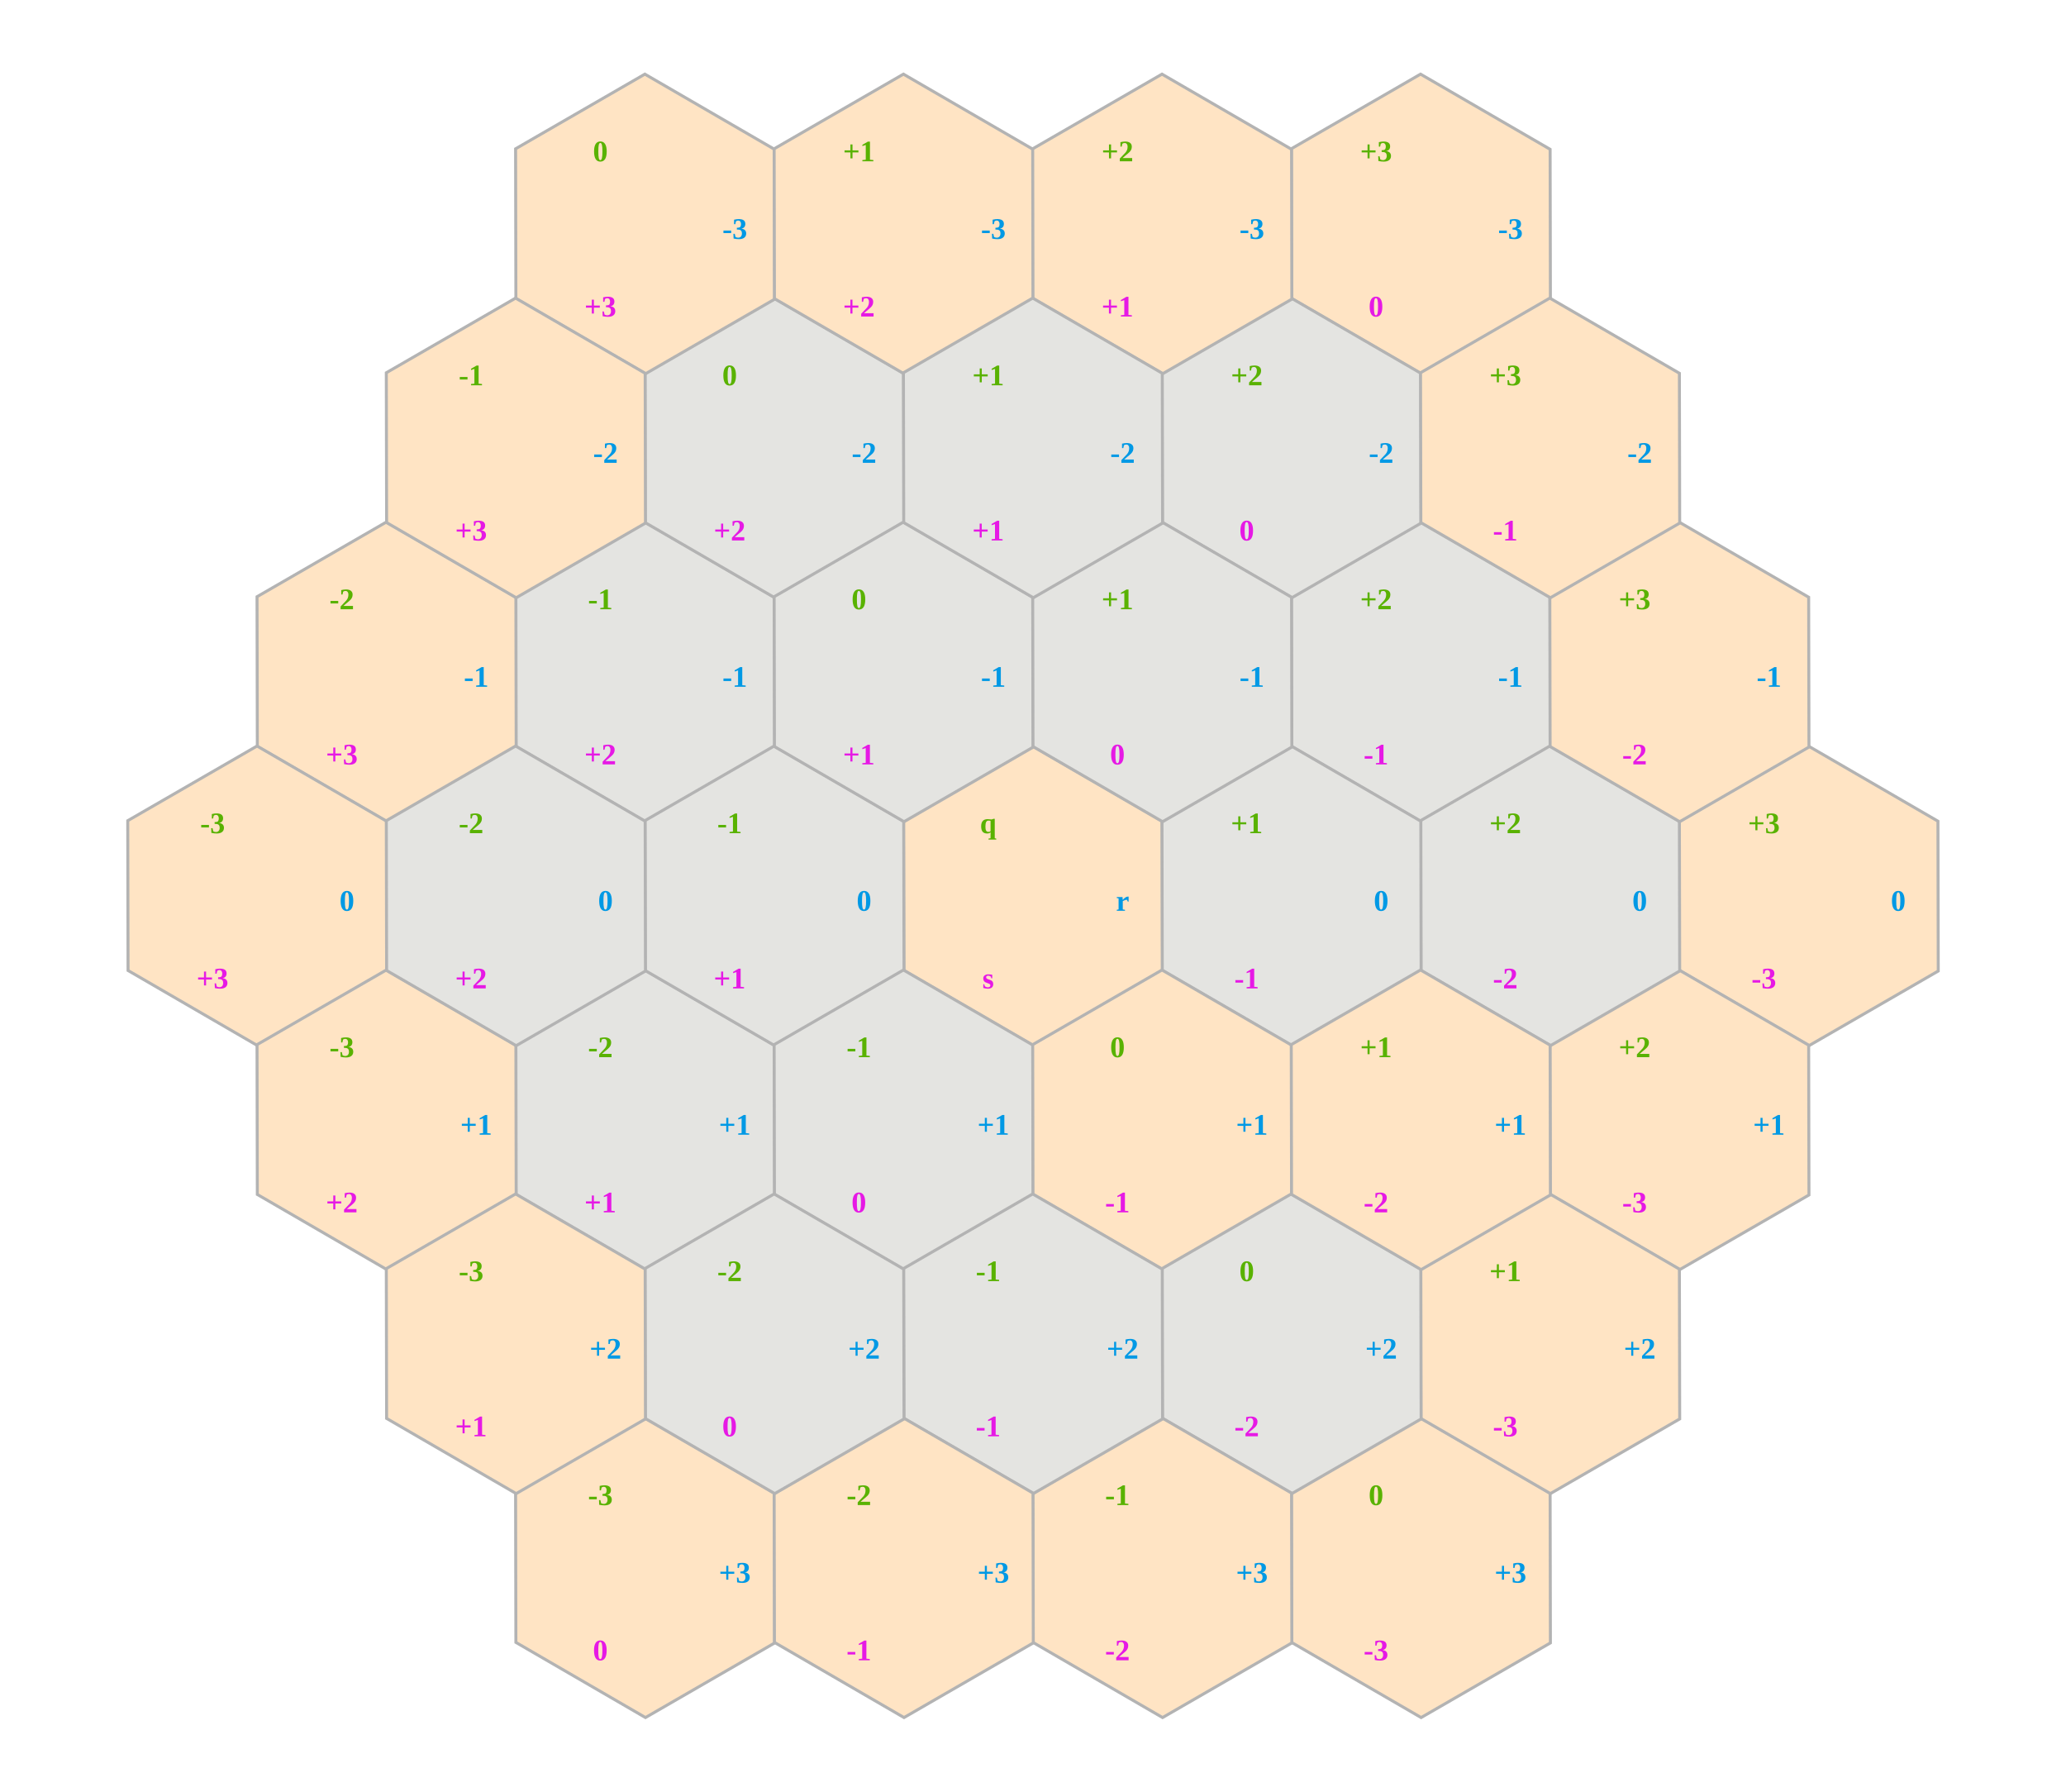
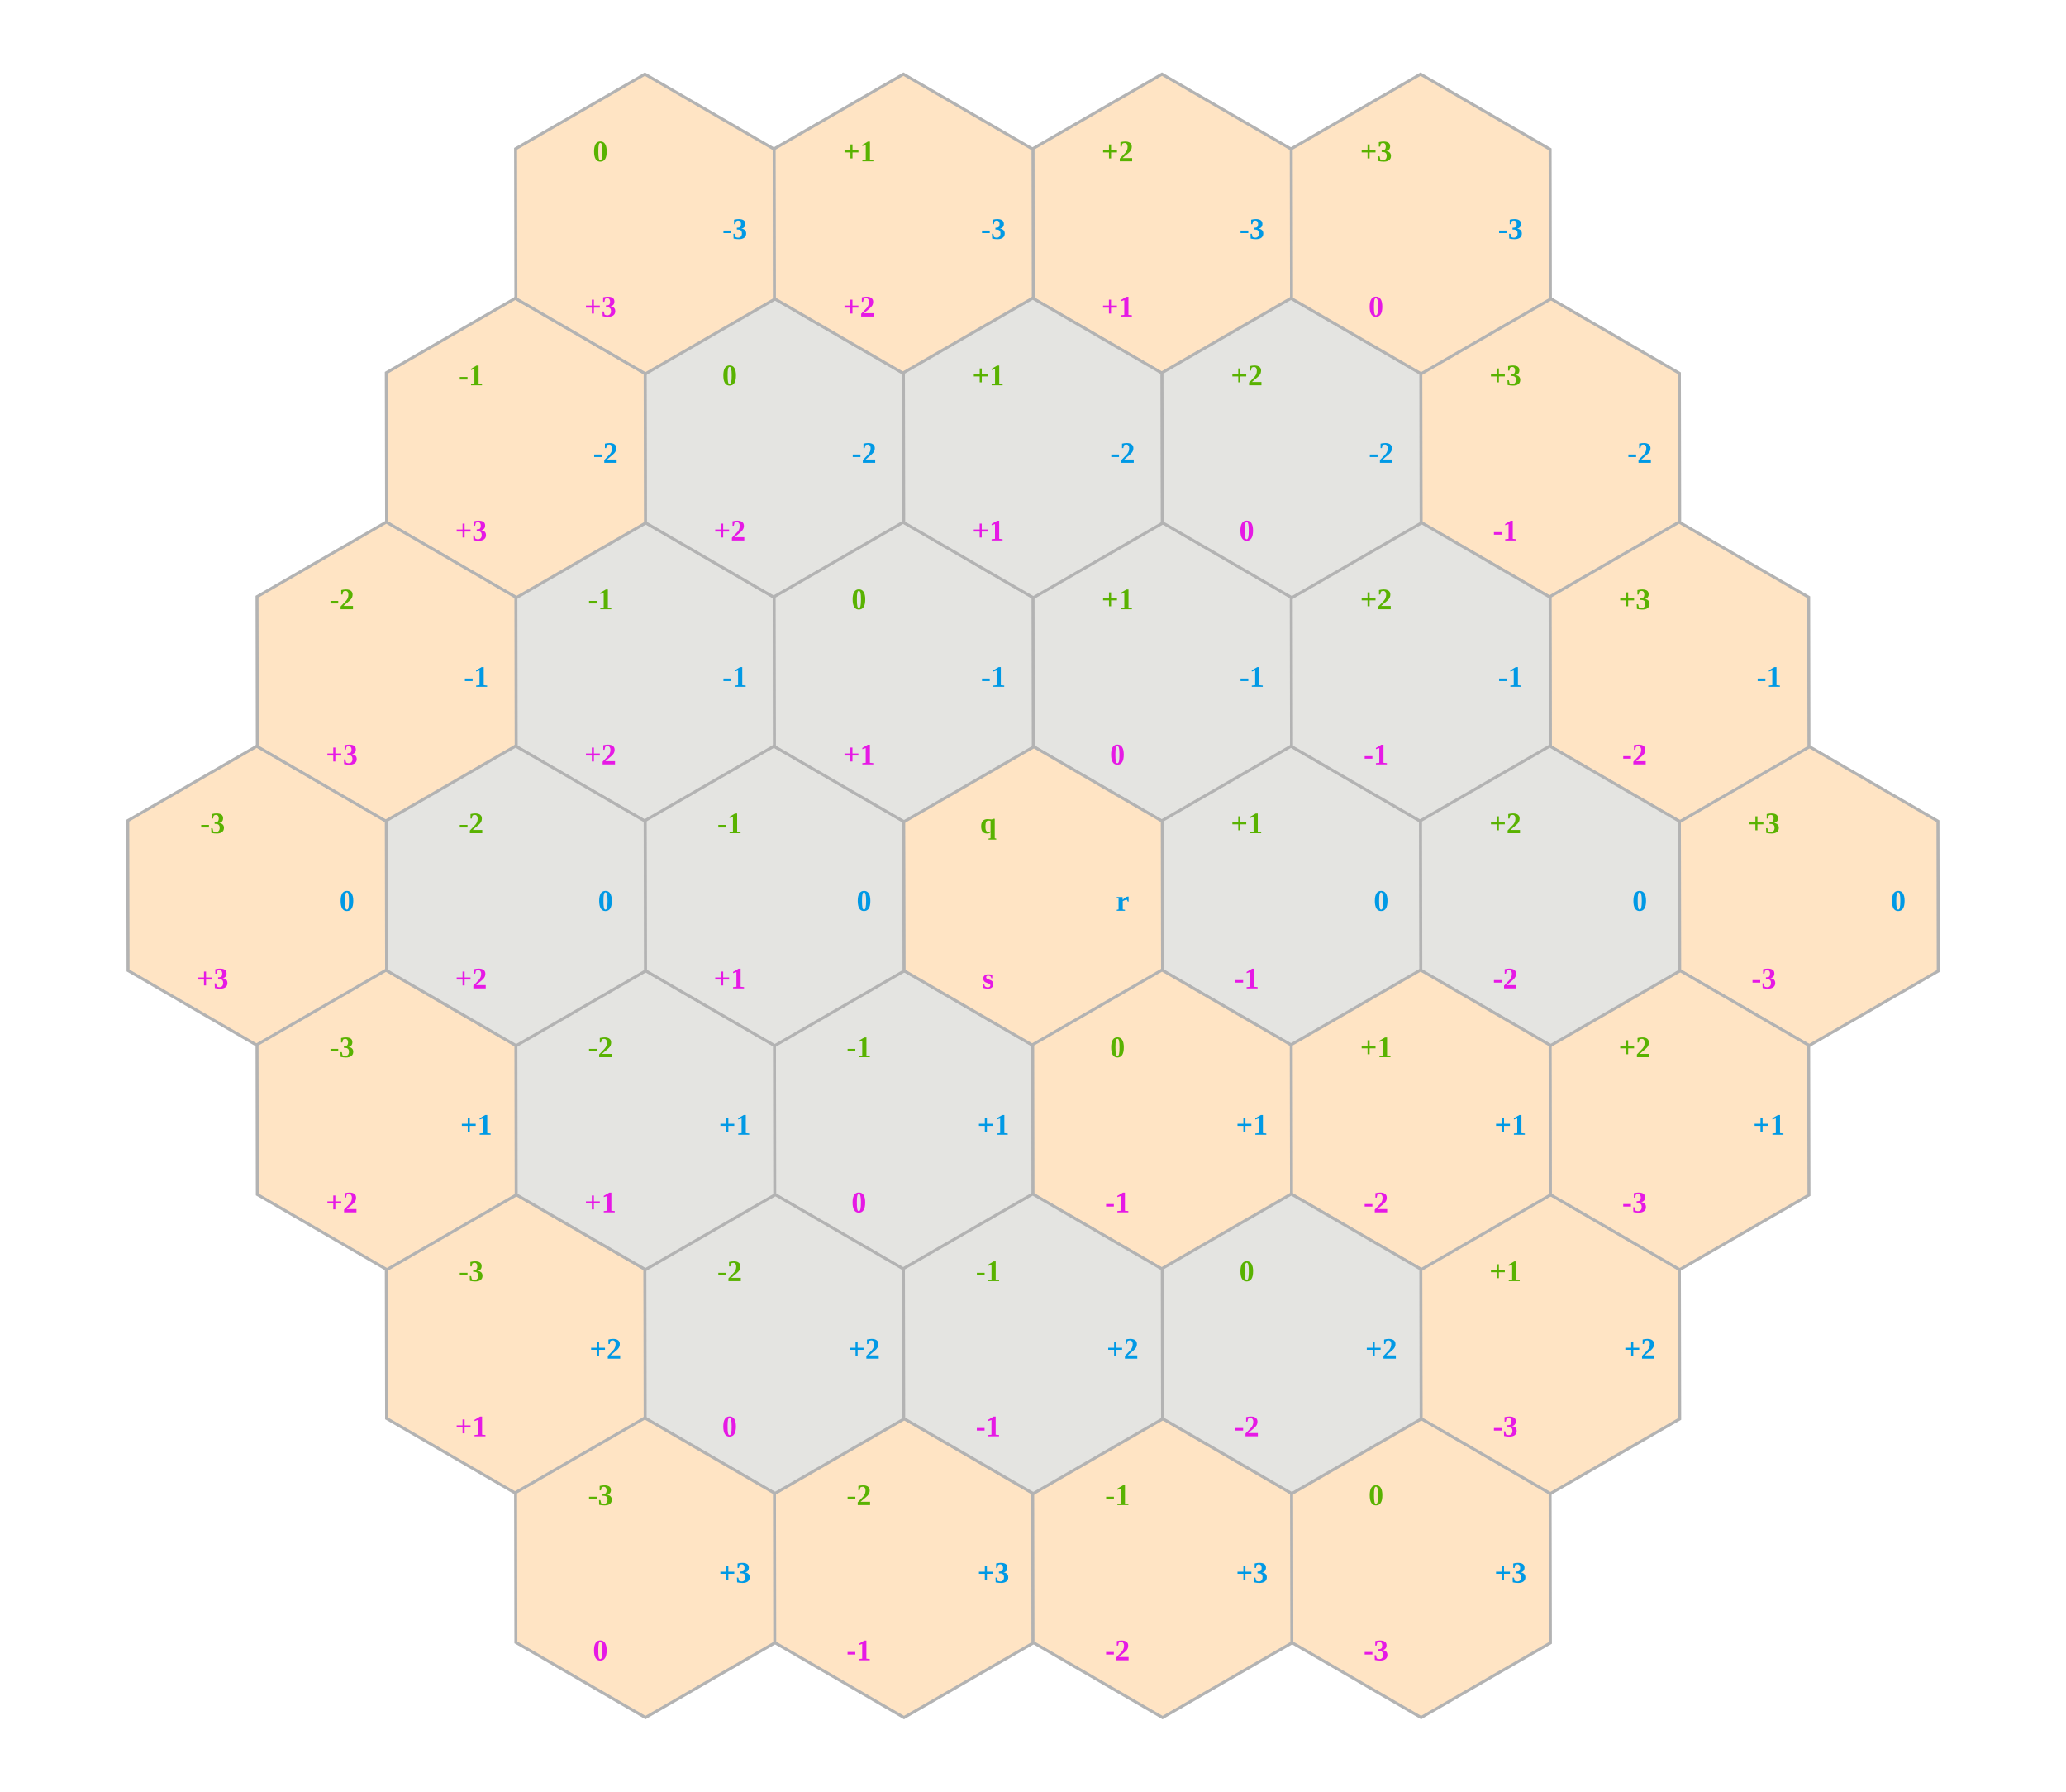
<svg xmlns="http://www.w3.org/2000/svg" version="1.1" viewBox="-692 -600 1384 1200" width="1384" height="1200" preserveAspectRatio="xMidYMin meet">
  <style>
    svg {
        stroke-width: 2px;
        stroke: #b3b3b3ff;
        fill: #e4e4e1ff;
        background-color: #ffffffff;
    }
    text {
        font-weight: bold;
        stroke: none;
        fill: black;
        text-anchor: middle;
        font-size: 20px;
    }
    .q {
        fill: #59b201ff;
    }
    .r {
        fill: #0099e5ff;
    }
    .s {
        fill: #e619e5ff;
    }
    .style-1 {
        fill: #ffe4c4ff;
    }
</style>
-   <g transform="translate(-259.8076,150),rotate(-30)">
-     <polygon points="100,0 50,-87 -50,-87 -100,-0 -50,87 50,87">
-     </polygon>
-     <text transform="rotate(-90) translate(60, 0) rotate(90) rotate(30) translate(0,10)" class="q">-2</text>
-     <text transform="rotate(-90) translate(-30, 52) rotate(90) rotate(30) translate(0,10)" class="r">+1</text>
-     <text transform="rotate(-90) translate(-30, -52) rotate(90) rotate(30) translate(0,10)" class="s">+1</text>
-   </g>
-   <g class="style-1" transform="translate(519.6152,0),rotate(-30)">
-     <polygon points="100,0 50,-87 -50,-87 -100,-0 -50,87 50,87">
-     </polygon>
-     <text transform="rotate(-90) translate(60, 0) rotate(90) rotate(30) translate(0,10)" class="q">+3</text>
-     <text transform="rotate(-90) translate(-30, 52) rotate(90) rotate(30) translate(0,10)" class="r">0</text>
-     <text transform="rotate(-90) translate(-30, -52) rotate(90) rotate(30) translate(0,10)" class="s">-3</text>
-   </g>
-   <g transform="translate(259.8076,-150),rotate(-30)">
-     <polygon points="100,0 50,-87 -50,-87 -100,-0 -50,87 50,87">
-     </polygon>
-     <text transform="rotate(-90) translate(60, 0) rotate(90) rotate(30) translate(0,10)" class="q">+2</text>
-     <text transform="rotate(-90) translate(-30, 52) rotate(90) rotate(30) translate(0,10)" class="r">-1</text>
-     <text transform="rotate(-90) translate(-30, -52) rotate(90) rotate(30) translate(0,10)" class="s">-1</text>
-   </g>
-   <g class="style-1" transform="translate(259.8076,-450),rotate(-30)">
-     <polygon points="100,0 50,-87 -50,-87 -100,-0 -50,87 50,87">
-     </polygon>
-     <text transform="rotate(-90) translate(60, 0) rotate(90) rotate(30) translate(0,10)" class="q">+3</text>
-     <text transform="rotate(-90) translate(-30, 52) rotate(90) rotate(30) translate(0,10)" class="r">-3</text>
-     <text transform="rotate(-90) translate(-30, -52) rotate(90) rotate(30) translate(0,10)" class="s">0</text>
+   <g transform="translate(-259.8076,-150),rotate(-30)">
+     <polygon points="100,0 50,-87 -50,-87 -100,-0 -50,87 50,87">
+     </polygon>
+     <text transform="rotate(-90) translate(60, 0) rotate(90) rotate(30) translate(0,10)" class="q">-1</text>
+     <text transform="rotate(-90) translate(-30, 52) rotate(90) rotate(30) translate(0,10)" class="r">-1</text>
+     <text transform="rotate(-90) translate(-30, -52) rotate(90) rotate(30) translate(0,10)" class="s">+2</text>
+   </g>
+   <g transform="translate(86.60254,-150),rotate(-30)">
+     <polygon points="100,0 50,-87 -50,-87 -100,-0 -50,87 50,87">
+     </polygon>
+     <text transform="rotate(-90) translate(60, 0) rotate(90) rotate(30) translate(0,10)" class="q">+1</text>
+     <text transform="rotate(-90) translate(-30, 52) rotate(90) rotate(30) translate(0,10)" class="r">-1</text>
+     <text transform="rotate(-90) translate(-30, -52) rotate(90) rotate(30) translate(0,10)" class="s">0</text>
+   </g>
+   <g class="style-1" transform="translate(86.60254,-450),rotate(-30)">
+     <polygon points="100,0 50,-87 -50,-87 -100,-0 -50,87 50,87">
+     </polygon>
+     <text transform="rotate(-90) translate(60, 0) rotate(90) rotate(30) translate(0,10)" class="q">+2</text>
+     <text transform="rotate(-90) translate(-30, 52) rotate(90) rotate(30) translate(0,10)" class="r">-3</text>
+     <text transform="rotate(-90) translate(-30, -52) rotate(90) rotate(30) translate(0,10)" class="s">+1</text>
+   </g>
+   <g class="style-1" transform="translate(346.4102,-300),rotate(-30)">
+     <polygon points="100,0 50,-87 -50,-87 -100,-0 -50,87 50,87">
+     </polygon>
+     <text transform="rotate(-90) translate(60, 0) rotate(90) rotate(30) translate(0,10)" class="q">+3</text>
+     <text transform="rotate(-90) translate(-30, 52) rotate(90) rotate(30) translate(0,10)" class="r">-2</text>
+     <text transform="rotate(-90) translate(-30, -52) rotate(90) rotate(30) translate(0,10)" class="s">-1</text>
+   </g>
+   <g transform="translate(173.2051,0),rotate(-30)">
+     <polygon points="100,0 50,-87 -50,-87 -100,-0 -50,87 50,87">
+     </polygon>
+     <text transform="rotate(-90) translate(60, 0) rotate(90) rotate(30) translate(0,10)" class="q">+1</text>
+     <text transform="rotate(-90) translate(-30, 52) rotate(90) rotate(30) translate(0,10)" class="r">0</text>
+     <text transform="rotate(-90) translate(-30, -52) rotate(90) rotate(30) translate(0,10)" class="s">-1</text>
  </g>
  <g class="style-1" transform="translate(259.8076,450),rotate(-30)">
    <polygon points="100,0 50,-87 -50,-87 -100,-0 -50,87 50,87">
    </polygon>
    <text transform="rotate(-90) translate(60, 0) rotate(90) rotate(30) translate(0,10)" class="q">0</text>
    <text transform="rotate(-90) translate(-30, 52) rotate(90) rotate(30) translate(0,10)" class="r">+3</text>
    <text transform="rotate(-90) translate(-30, -52) rotate(90) rotate(30) translate(0,10)" class="s">-3</text>
  </g>
-   <g class="style-1" transform="translate(433.0127,150),rotate(-30)">
-     <polygon points="100,0 50,-87 -50,-87 -100,-0 -50,87 50,87">
-     </polygon>
-     <text transform="rotate(-90) translate(60, 0) rotate(90) rotate(30) translate(0,10)" class="q">+2</text>
-     <text transform="rotate(-90) translate(-30, 52) rotate(90) rotate(30) translate(0,10)" class="r">+1</text>
-     <text transform="rotate(-90) translate(-30, -52) rotate(90) rotate(30) translate(0,10)" class="s">-3</text>
-   </g>
-   <g transform="translate(-259.8076,-150),rotate(-30)">
-     <polygon points="100,0 50,-87 -50,-87 -100,-0 -50,87 50,87">
-     </polygon>
-     <text transform="rotate(-90) translate(60, 0) rotate(90) rotate(30) translate(0,10)" class="q">-1</text>
-     <text transform="rotate(-90) translate(-30, 52) rotate(90) rotate(30) translate(0,10)" class="r">-1</text>
-     <text transform="rotate(-90) translate(-30, -52) rotate(90) rotate(30) translate(0,10)" class="s">+2</text>
-   </g>
  <g transform="translate(-173.2051,-300),rotate(-30)">
    <polygon points="100,0 50,-87 -50,-87 -100,-0 -50,87 50,87">
    </polygon>
    <text transform="rotate(-90) translate(60, 0) rotate(90) rotate(30) translate(0,10)" class="q">0</text>
    <text transform="rotate(-90) translate(-30, 52) rotate(90) rotate(30) translate(0,10)" class="r">-2</text>
    <text transform="rotate(-90) translate(-30, -52) rotate(90) rotate(30) translate(0,10)" class="s">+2</text>
  </g>
-   <g class="style-1" transform="translate(-433.0127,-150),rotate(-30)">
-     <polygon points="100,0 50,-87 -50,-87 -100,-0 -50,87 50,87">
-     </polygon>
-     <text transform="rotate(-90) translate(60, 0) rotate(90) rotate(30) translate(0,10)" class="q">-2</text>
-     <text transform="rotate(-90) translate(-30, 52) rotate(90) rotate(30) translate(0,10)" class="r">-1</text>
-     <text transform="rotate(-90) translate(-30, -52) rotate(90) rotate(30) translate(0,10)" class="s">+3</text>
-   </g>
-   <g transform="translate(173.2051,-300),rotate(-30)">
-     <polygon points="100,0 50,-87 -50,-87 -100,-0 -50,87 50,87">
-     </polygon>
-     <text transform="rotate(-90) translate(60, 0) rotate(90) rotate(30) translate(0,10)" class="q">+2</text>
-     <text transform="rotate(-90) translate(-30, 52) rotate(90) rotate(30) translate(0,10)" class="r">-2</text>
-     <text transform="rotate(-90) translate(-30, -52) rotate(90) rotate(30) translate(0,10)" class="s">0</text>
-   </g>
-   <g class="style-1" transform="translate(346.4102,300),rotate(-30)">
-     <polygon points="100,0 50,-87 -50,-87 -100,-0 -50,87 50,87">
-     </polygon>
-     <text transform="rotate(-90) translate(60, 0) rotate(90) rotate(30) translate(0,10)" class="q">+1</text>
-     <text transform="rotate(-90) translate(-30, 52) rotate(90) rotate(30) translate(0,10)" class="r">+2</text>
-     <text transform="rotate(-90) translate(-30, -52) rotate(90) rotate(30) translate(0,10)" class="s">-3</text>
+   <g transform="translate(-86.60254,150),rotate(-30)">
+     <polygon points="100,0 50,-87 -50,-87 -100,-0 -50,87 50,87">
+     </polygon>
+     <text transform="rotate(-90) translate(60, 0) rotate(90) rotate(30) translate(0,10)" class="q">-1</text>
+     <text transform="rotate(-90) translate(-30, 52) rotate(90) rotate(30) translate(0,10)" class="r">+1</text>
+     <text transform="rotate(-90) translate(-30, -52) rotate(90) rotate(30) translate(0,10)" class="s">0</text>
+   </g>
+   <g class="style-1" transform="translate(-346.4102,300),rotate(-30)">
+     <polygon points="100,0 50,-87 -50,-87 -100,-0 -50,87 50,87">
+     </polygon>
+     <text transform="rotate(-90) translate(60, 0) rotate(90) rotate(30) translate(0,10)" class="q">-3</text>
+     <text transform="rotate(-90) translate(-30, 52) rotate(90) rotate(30) translate(0,10)" class="r">+2</text>
+     <text transform="rotate(-90) translate(-30, -52) rotate(90) rotate(30) translate(0,10)" class="s">+1</text>
+   </g>
+   <g class="style-1" transform="translate(-346.4102,-300),rotate(-30)">
+     <polygon points="100,0 50,-87 -50,-87 -100,-0 -50,87 50,87">
+     </polygon>
+     <text transform="rotate(-90) translate(60, 0) rotate(90) rotate(30) translate(0,10)" class="q">-1</text>
+     <text transform="rotate(-90) translate(-30, 52) rotate(90) rotate(30) translate(0,10)" class="r">-2</text>
+     <text transform="rotate(-90) translate(-30, -52) rotate(90) rotate(30) translate(0,10)" class="s">+3</text>
+   </g>
+   <g class="style-1" transform="translate(-86.60254,450),rotate(-30)">
+     <polygon points="100,0 50,-87 -50,-87 -100,-0 -50,87 50,87">
+     </polygon>
+     <text transform="rotate(-90) translate(60, 0) rotate(90) rotate(30) translate(0,10)" class="q">-2</text>
+     <text transform="rotate(-90) translate(-30, 52) rotate(90) rotate(30) translate(0,10)" class="r">+3</text>
+     <text transform="rotate(-90) translate(-30, -52) rotate(90) rotate(30) translate(0,10)" class="s">-1</text>
  </g>
  <g class="style-1" transform="translate(0,0),rotate(-30)">
    <polygon points="100,0 50,-87 -50,-87 -100,-0 -50,87 50,87">
    </polygon>
    <text transform="rotate(-90) translate(60, 0) rotate(90) rotate(30) translate(0,10)" class="q">q</text>
    <text transform="rotate(-90) translate(-30, 52) rotate(90) rotate(30) translate(0,10)" class="r">r</text>
    <text transform="rotate(-90) translate(-30, -52) rotate(90) rotate(30) translate(0,10)" class="s">s</text>
  </g>
+   <g class="style-1" transform="translate(86.60254,150),rotate(-30)">
+     <polygon points="100,0 50,-87 -50,-87 -100,-0 -50,87 50,87">
+     </polygon>
+     <text transform="rotate(-90) translate(60, 0) rotate(90) rotate(30) translate(0,10)" class="q">0</text>
+     <text transform="rotate(-90) translate(-30, 52) rotate(90) rotate(30) translate(0,10)" class="r">+1</text>
+     <text transform="rotate(-90) translate(-30, -52) rotate(90) rotate(30) translate(0,10)" class="s">-1</text>
+   </g>
+   <g class="style-1" transform="translate(-259.8076,-450),rotate(-30)">
+     <polygon points="100,0 50,-87 -50,-87 -100,-0 -50,87 50,87">
+     </polygon>
+     <text transform="rotate(-90) translate(60, 0) rotate(90) rotate(30) translate(0,10)" class="q">0</text>
+     <text transform="rotate(-90) translate(-30, 52) rotate(90) rotate(30) translate(0,10)" class="r">-3</text>
+     <text transform="rotate(-90) translate(-30, -52) rotate(90) rotate(30) translate(0,10)" class="s">+3</text>
+   </g>
+   <g transform="translate(-173.2051,300),rotate(-30)">
+     <polygon points="100,0 50,-87 -50,-87 -100,-0 -50,87 50,87">
+     </polygon>
+     <text transform="rotate(-90) translate(60, 0) rotate(90) rotate(30) translate(0,10)" class="q">-2</text>
+     <text transform="rotate(-90) translate(-30, 52) rotate(90) rotate(30) translate(0,10)" class="r">+2</text>
+     <text transform="rotate(-90) translate(-30, -52) rotate(90) rotate(30) translate(0,10)" class="s">0</text>
+   </g>
+   <g class="style-1" transform="translate(-519.6152,0),rotate(-30)">
+     <polygon points="100,0 50,-87 -50,-87 -100,-0 -50,87 50,87">
+     </polygon>
+     <text transform="rotate(-90) translate(60, 0) rotate(90) rotate(30) translate(0,10)" class="q">-3</text>
+     <text transform="rotate(-90) translate(-30, 52) rotate(90) rotate(30) translate(0,10)" class="r">0</text>
+     <text transform="rotate(-90) translate(-30, -52) rotate(90) rotate(30) translate(0,10)" class="s">+3</text>
+   </g>
+   <g class="style-1" transform="translate(519.6152,0),rotate(-30)">
+     <polygon points="100,0 50,-87 -50,-87 -100,-0 -50,87 50,87">
+     </polygon>
+     <text transform="rotate(-90) translate(60, 0) rotate(90) rotate(30) translate(0,10)" class="q">+3</text>
+     <text transform="rotate(-90) translate(-30, 52) rotate(90) rotate(30) translate(0,10)" class="r">0</text>
+     <text transform="rotate(-90) translate(-30, -52) rotate(90) rotate(30) translate(0,10)" class="s">-3</text>
+   </g>
+   <g class="style-1" transform="translate(346.4102,300),rotate(-30)">
+     <polygon points="100,0 50,-87 -50,-87 -100,-0 -50,87 50,87">
+     </polygon>
+     <text transform="rotate(-90) translate(60, 0) rotate(90) rotate(30) translate(0,10)" class="q">+1</text>
+     <text transform="rotate(-90) translate(-30, 52) rotate(90) rotate(30) translate(0,10)" class="r">+2</text>
+     <text transform="rotate(-90) translate(-30, -52) rotate(90) rotate(30) translate(0,10)" class="s">-3</text>
+   </g>
+   <g class="style-1" transform="translate(-433.0127,-150),rotate(-30)">
+     <polygon points="100,0 50,-87 -50,-87 -100,-0 -50,87 50,87">
+     </polygon>
+     <text transform="rotate(-90) translate(60, 0) rotate(90) rotate(30) translate(0,10)" class="q">-2</text>
+     <text transform="rotate(-90) translate(-30, 52) rotate(90) rotate(30) translate(0,10)" class="r">-1</text>
+     <text transform="rotate(-90) translate(-30, -52) rotate(90) rotate(30) translate(0,10)" class="s">+3</text>
+   </g>
+   <g class="style-1" transform="translate(433.0127,150),rotate(-30)">
+     <polygon points="100,0 50,-87 -50,-87 -100,-0 -50,87 50,87">
+     </polygon>
+     <text transform="rotate(-90) translate(60, 0) rotate(90) rotate(30) translate(0,10)" class="q">+2</text>
+     <text transform="rotate(-90) translate(-30, 52) rotate(90) rotate(30) translate(0,10)" class="r">+1</text>
+     <text transform="rotate(-90) translate(-30, -52) rotate(90) rotate(30) translate(0,10)" class="s">-3</text>
+   </g>
+   <g class="style-1" transform="translate(-259.8076,450),rotate(-30)">
+     <polygon points="100,0 50,-87 -50,-87 -100,-0 -50,87 50,87">
+     </polygon>
+     <text transform="rotate(-90) translate(60, 0) rotate(90) rotate(30) translate(0,10)" class="q">-3</text>
+     <text transform="rotate(-90) translate(-30, 52) rotate(90) rotate(30) translate(0,10)" class="r">+3</text>
+     <text transform="rotate(-90) translate(-30, -52) rotate(90) rotate(30) translate(0,10)" class="s">0</text>
+   </g>
+   <g class="style-1" transform="translate(433.0127,-150),rotate(-30)">
+     <polygon points="100,0 50,-87 -50,-87 -100,-0 -50,87 50,87">
+     </polygon>
+     <text transform="rotate(-90) translate(60, 0) rotate(90) rotate(30) translate(0,10)" class="q">+3</text>
+     <text transform="rotate(-90) translate(-30, 52) rotate(90) rotate(30) translate(0,10)" class="r">-1</text>
+     <text transform="rotate(-90) translate(-30, -52) rotate(90) rotate(30) translate(0,10)" class="s">-2</text>
+   </g>
+   <g transform="translate(-259.8076,150),rotate(-30)">
+     <polygon points="100,0 50,-87 -50,-87 -100,-0 -50,87 50,87">
+     </polygon>
+     <text transform="rotate(-90) translate(60, 0) rotate(90) rotate(30) translate(0,10)" class="q">-2</text>
+     <text transform="rotate(-90) translate(-30, 52) rotate(90) rotate(30) translate(0,10)" class="r">+1</text>
+     <text transform="rotate(-90) translate(-30, -52) rotate(90) rotate(30) translate(0,10)" class="s">+1</text>
+   </g>
+   <g transform="translate(259.8076,-150),rotate(-30)">
+     <polygon points="100,0 50,-87 -50,-87 -100,-0 -50,87 50,87">
+     </polygon>
+     <text transform="rotate(-90) translate(60, 0) rotate(90) rotate(30) translate(0,10)" class="q">+2</text>
+     <text transform="rotate(-90) translate(-30, 52) rotate(90) rotate(30) translate(0,10)" class="r">-1</text>
+     <text transform="rotate(-90) translate(-30, -52) rotate(90) rotate(30) translate(0,10)" class="s">-1</text>
+   </g>
  <g transform="translate(346.4102,0),rotate(-30)">
    <polygon points="100,0 50,-87 -50,-87 -100,-0 -50,87 50,87">
    </polygon>
    <text transform="rotate(-90) translate(60, 0) rotate(90) rotate(30) translate(0,10)" class="q">+2</text>
    <text transform="rotate(-90) translate(-30, 52) rotate(90) rotate(30) translate(0,10)" class="r">0</text>
    <text transform="rotate(-90) translate(-30, -52) rotate(90) rotate(30) translate(0,10)" class="s">-2</text>
  </g>
-   <g transform="translate(173.2051,0),rotate(-30)">
-     <polygon points="100,0 50,-87 -50,-87 -100,-0 -50,87 50,87">
-     </polygon>
-     <text transform="rotate(-90) translate(60, 0) rotate(90) rotate(30) translate(0,10)" class="q">+1</text>
-     <text transform="rotate(-90) translate(-30, 52) rotate(90) rotate(30) translate(0,10)" class="r">0</text>
-     <text transform="rotate(-90) translate(-30, -52) rotate(90) rotate(30) translate(0,10)" class="s">-1</text>
-   </g>
-   <g class="style-1" transform="translate(-259.8076,450),rotate(-30)">
-     <polygon points="100,0 50,-87 -50,-87 -100,-0 -50,87 50,87">
-     </polygon>
-     <text transform="rotate(-90) translate(60, 0) rotate(90) rotate(30) translate(0,10)" class="q">-3</text>
-     <text transform="rotate(-90) translate(-30, 52) rotate(90) rotate(30) translate(0,10)" class="r">+3</text>
-     <text transform="rotate(-90) translate(-30, -52) rotate(90) rotate(30) translate(0,10)" class="s">0</text>
-   </g>
  <g transform="translate(-173.2051,0),rotate(-30)">
    <polygon points="100,0 50,-87 -50,-87 -100,-0 -50,87 50,87">
    </polygon>
    <text transform="rotate(-90) translate(60, 0) rotate(90) rotate(30) translate(0,10)" class="q">-1</text>
    <text transform="rotate(-90) translate(-30, 52) rotate(90) rotate(30) translate(0,10)" class="r">0</text>
    <text transform="rotate(-90) translate(-30, -52) rotate(90) rotate(30) translate(0,10)" class="s">+1</text>
  </g>
-   <g transform="translate(-86.60254,150),rotate(-30)">
-     <polygon points="100,0 50,-87 -50,-87 -100,-0 -50,87 50,87">
-     </polygon>
-     <text transform="rotate(-90) translate(60, 0) rotate(90) rotate(30) translate(0,10)" class="q">-1</text>
-     <text transform="rotate(-90) translate(-30, 52) rotate(90) rotate(30) translate(0,10)" class="r">+1</text>
-     <text transform="rotate(-90) translate(-30, -52) rotate(90) rotate(30) translate(0,10)" class="s">0</text>
-   </g>
-   <g class="style-1" transform="translate(86.60254,150),rotate(-30)">
-     <polygon points="100,0 50,-87 -50,-87 -100,-0 -50,87 50,87">
-     </polygon>
-     <text transform="rotate(-90) translate(60, 0) rotate(90) rotate(30) translate(0,10)" class="q">0</text>
-     <text transform="rotate(-90) translate(-30, 52) rotate(90) rotate(30) translate(0,10)" class="r">+1</text>
-     <text transform="rotate(-90) translate(-30, -52) rotate(90) rotate(30) translate(0,10)" class="s">-1</text>
-   </g>
-   <g class="style-1" transform="translate(433.0127,-150),rotate(-30)">
-     <polygon points="100,0 50,-87 -50,-87 -100,-0 -50,87 50,87">
-     </polygon>
-     <text transform="rotate(-90) translate(60, 0) rotate(90) rotate(30) translate(0,10)" class="q">+3</text>
-     <text transform="rotate(-90) translate(-30, 52) rotate(90) rotate(30) translate(0,10)" class="r">-1</text>
-     <text transform="rotate(-90) translate(-30, -52) rotate(90) rotate(30) translate(0,10)" class="s">-2</text>
+   <g class="style-1" transform="translate(-433.0127,150),rotate(-30)">
+     <polygon points="100,0 50,-87 -50,-87 -100,-0 -50,87 50,87">
+     </polygon>
+     <text transform="rotate(-90) translate(60, 0) rotate(90) rotate(30) translate(0,10)" class="q">-3</text>
+     <text transform="rotate(-90) translate(-30, 52) rotate(90) rotate(30) translate(0,10)" class="r">+1</text>
+     <text transform="rotate(-90) translate(-30, -52) rotate(90) rotate(30) translate(0,10)" class="s">+2</text>
+   </g>
+   <g class="style-1" transform="translate(-86.60254,-450),rotate(-30)">
+     <polygon points="100,0 50,-87 -50,-87 -100,-0 -50,87 50,87">
+     </polygon>
+     <text transform="rotate(-90) translate(60, 0) rotate(90) rotate(30) translate(0,10)" class="q">+1</text>
+     <text transform="rotate(-90) translate(-30, 52) rotate(90) rotate(30) translate(0,10)" class="r">-3</text>
+     <text transform="rotate(-90) translate(-30, -52) rotate(90) rotate(30) translate(0,10)" class="s">+2</text>
+   </g>
+   <g class="style-1" transform="translate(86.60254,450),rotate(-30)">
+     <polygon points="100,0 50,-87 -50,-87 -100,-0 -50,87 50,87">
+     </polygon>
+     <text transform="rotate(-90) translate(60, 0) rotate(90) rotate(30) translate(0,10)" class="q">-1</text>
+     <text transform="rotate(-90) translate(-30, 52) rotate(90) rotate(30) translate(0,10)" class="r">+3</text>
+     <text transform="rotate(-90) translate(-30, -52) rotate(90) rotate(30) translate(0,10)" class="s">-2</text>
+   </g>
+   <g transform="translate(-86.60254,-150),rotate(-30)">
+     <polygon points="100,0 50,-87 -50,-87 -100,-0 -50,87 50,87">
+     </polygon>
+     <text transform="rotate(-90) translate(60, 0) rotate(90) rotate(30) translate(0,10)" class="q">0</text>
+     <text transform="rotate(-90) translate(-30, 52) rotate(90) rotate(30) translate(0,10)" class="r">-1</text>
+     <text transform="rotate(-90) translate(-30, -52) rotate(90) rotate(30) translate(0,10)" class="s">+1</text>
+   </g>
+   <g class="style-1" transform="translate(259.8076,150),rotate(-30)">
+     <polygon points="100,0 50,-87 -50,-87 -100,-0 -50,87 50,87">
+     </polygon>
+     <text transform="rotate(-90) translate(60, 0) rotate(90) rotate(30) translate(0,10)" class="q">+1</text>
+     <text transform="rotate(-90) translate(-30, 52) rotate(90) rotate(30) translate(0,10)" class="r">+1</text>
+     <text transform="rotate(-90) translate(-30, -52) rotate(90) rotate(30) translate(0,10)" class="s">-2</text>
+   </g>
+   <g transform="translate(-346.4102,0),rotate(-30)">
+     <polygon points="100,0 50,-87 -50,-87 -100,-0 -50,87 50,87">
+     </polygon>
+     <text transform="rotate(-90) translate(60, 0) rotate(90) rotate(30) translate(0,10)" class="q">-2</text>
+     <text transform="rotate(-90) translate(-30, 52) rotate(90) rotate(30) translate(0,10)" class="r">0</text>
+     <text transform="rotate(-90) translate(-30, -52) rotate(90) rotate(30) translate(0,10)" class="s">+2</text>
+   </g>
+   <g transform="translate(0,-300),rotate(-30)">
+     <polygon points="100,0 50,-87 -50,-87 -100,-0 -50,87 50,87">
+     </polygon>
+     <text transform="rotate(-90) translate(60, 0) rotate(90) rotate(30) translate(0,10)" class="q">+1</text>
+     <text transform="rotate(-90) translate(-30, 52) rotate(90) rotate(30) translate(0,10)" class="r">-2</text>
+     <text transform="rotate(-90) translate(-30, -52) rotate(90) rotate(30) translate(0,10)" class="s">+1</text>
  </g>
  <g transform="translate(173.2051,300),rotate(-30)">
    <polygon points="100,0 50,-87 -50,-87 -100,-0 -50,87 50,87">
    </polygon>
    <text transform="rotate(-90) translate(60, 0) rotate(90) rotate(30) translate(0,10)" class="q">0</text>
    <text transform="rotate(-90) translate(-30, 52) rotate(90) rotate(30) translate(0,10)" class="r">+2</text>
    <text transform="rotate(-90) translate(-30, -52) rotate(90) rotate(30) translate(0,10)" class="s">-2</text>
  </g>
-   <g class="style-1" transform="translate(-259.8076,-450),rotate(-30)">
-     <polygon points="100,0 50,-87 -50,-87 -100,-0 -50,87 50,87">
-     </polygon>
-     <text transform="rotate(-90) translate(60, 0) rotate(90) rotate(30) translate(0,10)" class="q">0</text>
-     <text transform="rotate(-90) translate(-30, 52) rotate(90) rotate(30) translate(0,10)" class="r">-3</text>
-     <text transform="rotate(-90) translate(-30, -52) rotate(90) rotate(30) translate(0,10)" class="s">+3</text>
-   </g>
-   <g class="style-1" transform="translate(-519.6152,0),rotate(-30)">
-     <polygon points="100,0 50,-87 -50,-87 -100,-0 -50,87 50,87">
-     </polygon>
-     <text transform="rotate(-90) translate(60, 0) rotate(90) rotate(30) translate(0,10)" class="q">-3</text>
-     <text transform="rotate(-90) translate(-30, 52) rotate(90) rotate(30) translate(0,10)" class="r">0</text>
-     <text transform="rotate(-90) translate(-30, -52) rotate(90) rotate(30) translate(0,10)" class="s">+3</text>
-   </g>
-   <g class="style-1" transform="translate(-86.60254,-450),rotate(-30)">
-     <polygon points="100,0 50,-87 -50,-87 -100,-0 -50,87 50,87">
-     </polygon>
-     <text transform="rotate(-90) translate(60, 0) rotate(90) rotate(30) translate(0,10)" class="q">+1</text>
-     <text transform="rotate(-90) translate(-30, 52) rotate(90) rotate(30) translate(0,10)" class="r">-3</text>
-     <text transform="rotate(-90) translate(-30, -52) rotate(90) rotate(30) translate(0,10)" class="s">+2</text>
-   </g>
-   <g class="style-1" transform="translate(86.60254,450),rotate(-30)">
-     <polygon points="100,0 50,-87 -50,-87 -100,-0 -50,87 50,87">
-     </polygon>
-     <text transform="rotate(-90) translate(60, 0) rotate(90) rotate(30) translate(0,10)" class="q">-1</text>
-     <text transform="rotate(-90) translate(-30, 52) rotate(90) rotate(30) translate(0,10)" class="r">+3</text>
-     <text transform="rotate(-90) translate(-30, -52) rotate(90) rotate(30) translate(0,10)" class="s">-2</text>
-   </g>
-   <g transform="translate(-86.60254,-150),rotate(-30)">
-     <polygon points="100,0 50,-87 -50,-87 -100,-0 -50,87 50,87">
-     </polygon>
-     <text transform="rotate(-90) translate(60, 0) rotate(90) rotate(30) translate(0,10)" class="q">0</text>
-     <text transform="rotate(-90) translate(-30, 52) rotate(90) rotate(30) translate(0,10)" class="r">-1</text>
-     <text transform="rotate(-90) translate(-30, -52) rotate(90) rotate(30) translate(0,10)" class="s">+1</text>
-   </g>
  <g transform="translate(0,300),rotate(-30)">
    <polygon points="100,0 50,-87 -50,-87 -100,-0 -50,87 50,87">
    </polygon>
    <text transform="rotate(-90) translate(60, 0) rotate(90) rotate(30) translate(0,10)" class="q">-1</text>
    <text transform="rotate(-90) translate(-30, 52) rotate(90) rotate(30) translate(0,10)" class="r">+2</text>
    <text transform="rotate(-90) translate(-30, -52) rotate(90) rotate(30) translate(0,10)" class="s">-1</text>
  </g>
-   <g class="style-1" transform="translate(-433.0127,150),rotate(-30)">
-     <polygon points="100,0 50,-87 -50,-87 -100,-0 -50,87 50,87">
-     </polygon>
-     <text transform="rotate(-90) translate(60, 0) rotate(90) rotate(30) translate(0,10)" class="q">-3</text>
-     <text transform="rotate(-90) translate(-30, 52) rotate(90) rotate(30) translate(0,10)" class="r">+1</text>
-     <text transform="rotate(-90) translate(-30, -52) rotate(90) rotate(30) translate(0,10)" class="s">+2</text>
-   </g>
-   <g transform="translate(-346.4102,0),rotate(-30)">
-     <polygon points="100,0 50,-87 -50,-87 -100,-0 -50,87 50,87">
-     </polygon>
-     <text transform="rotate(-90) translate(60, 0) rotate(90) rotate(30) translate(0,10)" class="q">-2</text>
-     <text transform="rotate(-90) translate(-30, 52) rotate(90) rotate(30) translate(0,10)" class="r">0</text>
-     <text transform="rotate(-90) translate(-30, -52) rotate(90) rotate(30) translate(0,10)" class="s">+2</text>
-   </g>
-   <g class="style-1" transform="translate(-86.60254,450),rotate(-30)">
-     <polygon points="100,0 50,-87 -50,-87 -100,-0 -50,87 50,87">
-     </polygon>
-     <text transform="rotate(-90) translate(60, 0) rotate(90) rotate(30) translate(0,10)" class="q">-2</text>
-     <text transform="rotate(-90) translate(-30, 52) rotate(90) rotate(30) translate(0,10)" class="r">+3</text>
-     <text transform="rotate(-90) translate(-30, -52) rotate(90) rotate(30) translate(0,10)" class="s">-1</text>
-   </g>
-   <g transform="translate(-173.2051,300),rotate(-30)">
-     <polygon points="100,0 50,-87 -50,-87 -100,-0 -50,87 50,87">
-     </polygon>
-     <text transform="rotate(-90) translate(60, 0) rotate(90) rotate(30) translate(0,10)" class="q">-2</text>
-     <text transform="rotate(-90) translate(-30, 52) rotate(90) rotate(30) translate(0,10)" class="r">+2</text>
-     <text transform="rotate(-90) translate(-30, -52) rotate(90) rotate(30) translate(0,10)" class="s">0</text>
-   </g>
-   <g transform="translate(86.60254,-150),rotate(-30)">
-     <polygon points="100,0 50,-87 -50,-87 -100,-0 -50,87 50,87">
-     </polygon>
-     <text transform="rotate(-90) translate(60, 0) rotate(90) rotate(30) translate(0,10)" class="q">+1</text>
-     <text transform="rotate(-90) translate(-30, 52) rotate(90) rotate(30) translate(0,10)" class="r">-1</text>
-     <text transform="rotate(-90) translate(-30, -52) rotate(90) rotate(30) translate(0,10)" class="s">0</text>
-   </g>
-   <g class="style-1" transform="translate(259.8076,150),rotate(-30)">
-     <polygon points="100,0 50,-87 -50,-87 -100,-0 -50,87 50,87">
-     </polygon>
-     <text transform="rotate(-90) translate(60, 0) rotate(90) rotate(30) translate(0,10)" class="q">+1</text>
-     <text transform="rotate(-90) translate(-30, 52) rotate(90) rotate(30) translate(0,10)" class="r">+1</text>
-     <text transform="rotate(-90) translate(-30, -52) rotate(90) rotate(30) translate(0,10)" class="s">-2</text>
-   </g>
-   <g class="style-1" transform="translate(86.60254,-450),rotate(-30)">
-     <polygon points="100,0 50,-87 -50,-87 -100,-0 -50,87 50,87">
-     </polygon>
-     <text transform="rotate(-90) translate(60, 0) rotate(90) rotate(30) translate(0,10)" class="q">+2</text>
-     <text transform="rotate(-90) translate(-30, 52) rotate(90) rotate(30) translate(0,10)" class="r">-3</text>
-     <text transform="rotate(-90) translate(-30, -52) rotate(90) rotate(30) translate(0,10)" class="s">+1</text>
-   </g>
-   <g class="style-1" transform="translate(-346.4102,300),rotate(-30)">
-     <polygon points="100,0 50,-87 -50,-87 -100,-0 -50,87 50,87">
-     </polygon>
-     <text transform="rotate(-90) translate(60, 0) rotate(90) rotate(30) translate(0,10)" class="q">-3</text>
-     <text transform="rotate(-90) translate(-30, 52) rotate(90) rotate(30) translate(0,10)" class="r">+2</text>
-     <text transform="rotate(-90) translate(-30, -52) rotate(90) rotate(30) translate(0,10)" class="s">+1</text>
-   </g>
-   <g class="style-1" transform="translate(-346.4102,-300),rotate(-30)">
-     <polygon points="100,0 50,-87 -50,-87 -100,-0 -50,87 50,87">
-     </polygon>
-     <text transform="rotate(-90) translate(60, 0) rotate(90) rotate(30) translate(0,10)" class="q">-1</text>
-     <text transform="rotate(-90) translate(-30, 52) rotate(90) rotate(30) translate(0,10)" class="r">-2</text>
-     <text transform="rotate(-90) translate(-30, -52) rotate(90) rotate(30) translate(0,10)" class="s">+3</text>
-   </g>
-   <g class="style-1" transform="translate(346.4102,-300),rotate(-30)">
-     <polygon points="100,0 50,-87 -50,-87 -100,-0 -50,87 50,87">
-     </polygon>
-     <text transform="rotate(-90) translate(60, 0) rotate(90) rotate(30) translate(0,10)" class="q">+3</text>
-     <text transform="rotate(-90) translate(-30, 52) rotate(90) rotate(30) translate(0,10)" class="r">-2</text>
-     <text transform="rotate(-90) translate(-30, -52) rotate(90) rotate(30) translate(0,10)" class="s">-1</text>
-   </g>
-   <g transform="translate(0,-300),rotate(-30)">
-     <polygon points="100,0 50,-87 -50,-87 -100,-0 -50,87 50,87">
-     </polygon>
-     <text transform="rotate(-90) translate(60, 0) rotate(90) rotate(30) translate(0,10)" class="q">+1</text>
-     <text transform="rotate(-90) translate(-30, 52) rotate(90) rotate(30) translate(0,10)" class="r">-2</text>
-     <text transform="rotate(-90) translate(-30, -52) rotate(90) rotate(30) translate(0,10)" class="s">+1</text>
+   <g transform="translate(173.2051,-300),rotate(-30)">
+     <polygon points="100,0 50,-87 -50,-87 -100,-0 -50,87 50,87">
+     </polygon>
+     <text transform="rotate(-90) translate(60, 0) rotate(90) rotate(30) translate(0,10)" class="q">+2</text>
+     <text transform="rotate(-90) translate(-30, 52) rotate(90) rotate(30) translate(0,10)" class="r">-2</text>
+     <text transform="rotate(-90) translate(-30, -52) rotate(90) rotate(30) translate(0,10)" class="s">0</text>
+   </g>
+   <g class="style-1" transform="translate(259.8076,-450),rotate(-30)">
+     <polygon points="100,0 50,-87 -50,-87 -100,-0 -50,87 50,87">
+     </polygon>
+     <text transform="rotate(-90) translate(60, 0) rotate(90) rotate(30) translate(0,10)" class="q">+3</text>
+     <text transform="rotate(-90) translate(-30, 52) rotate(90) rotate(30) translate(0,10)" class="r">-3</text>
+     <text transform="rotate(-90) translate(-30, -52) rotate(90) rotate(30) translate(0,10)" class="s">0</text>
  </g>
</svg>
